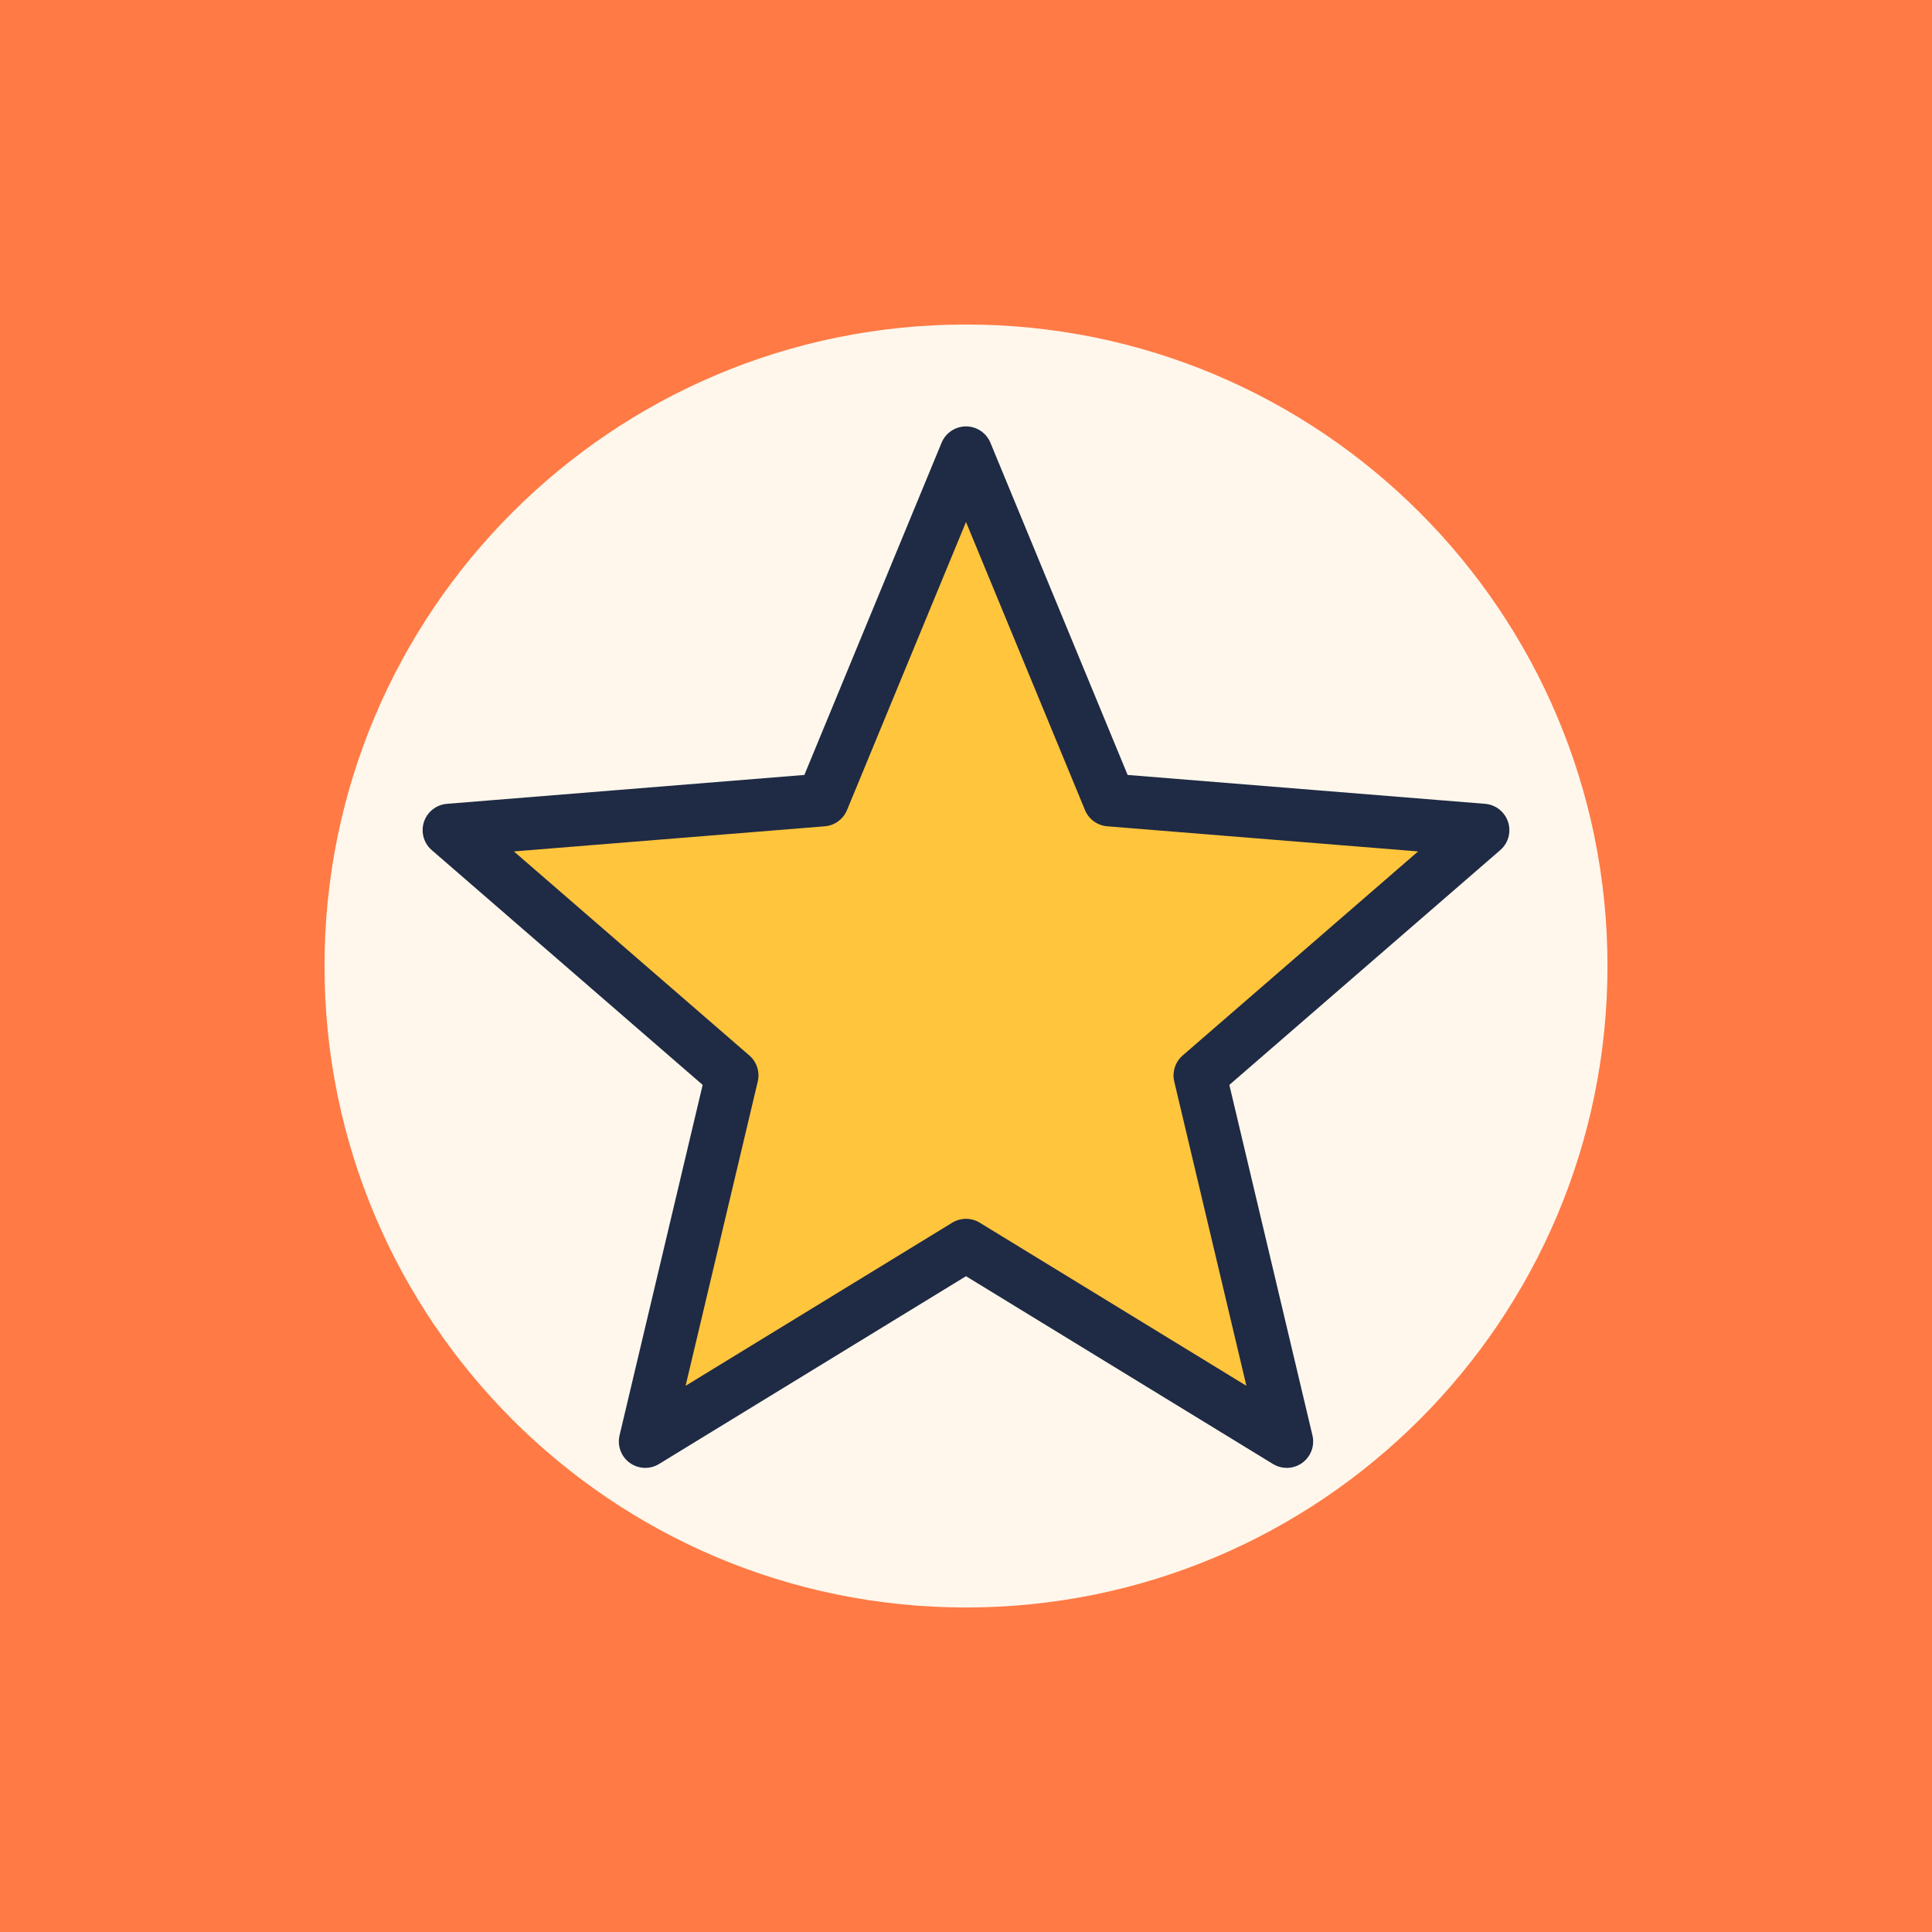
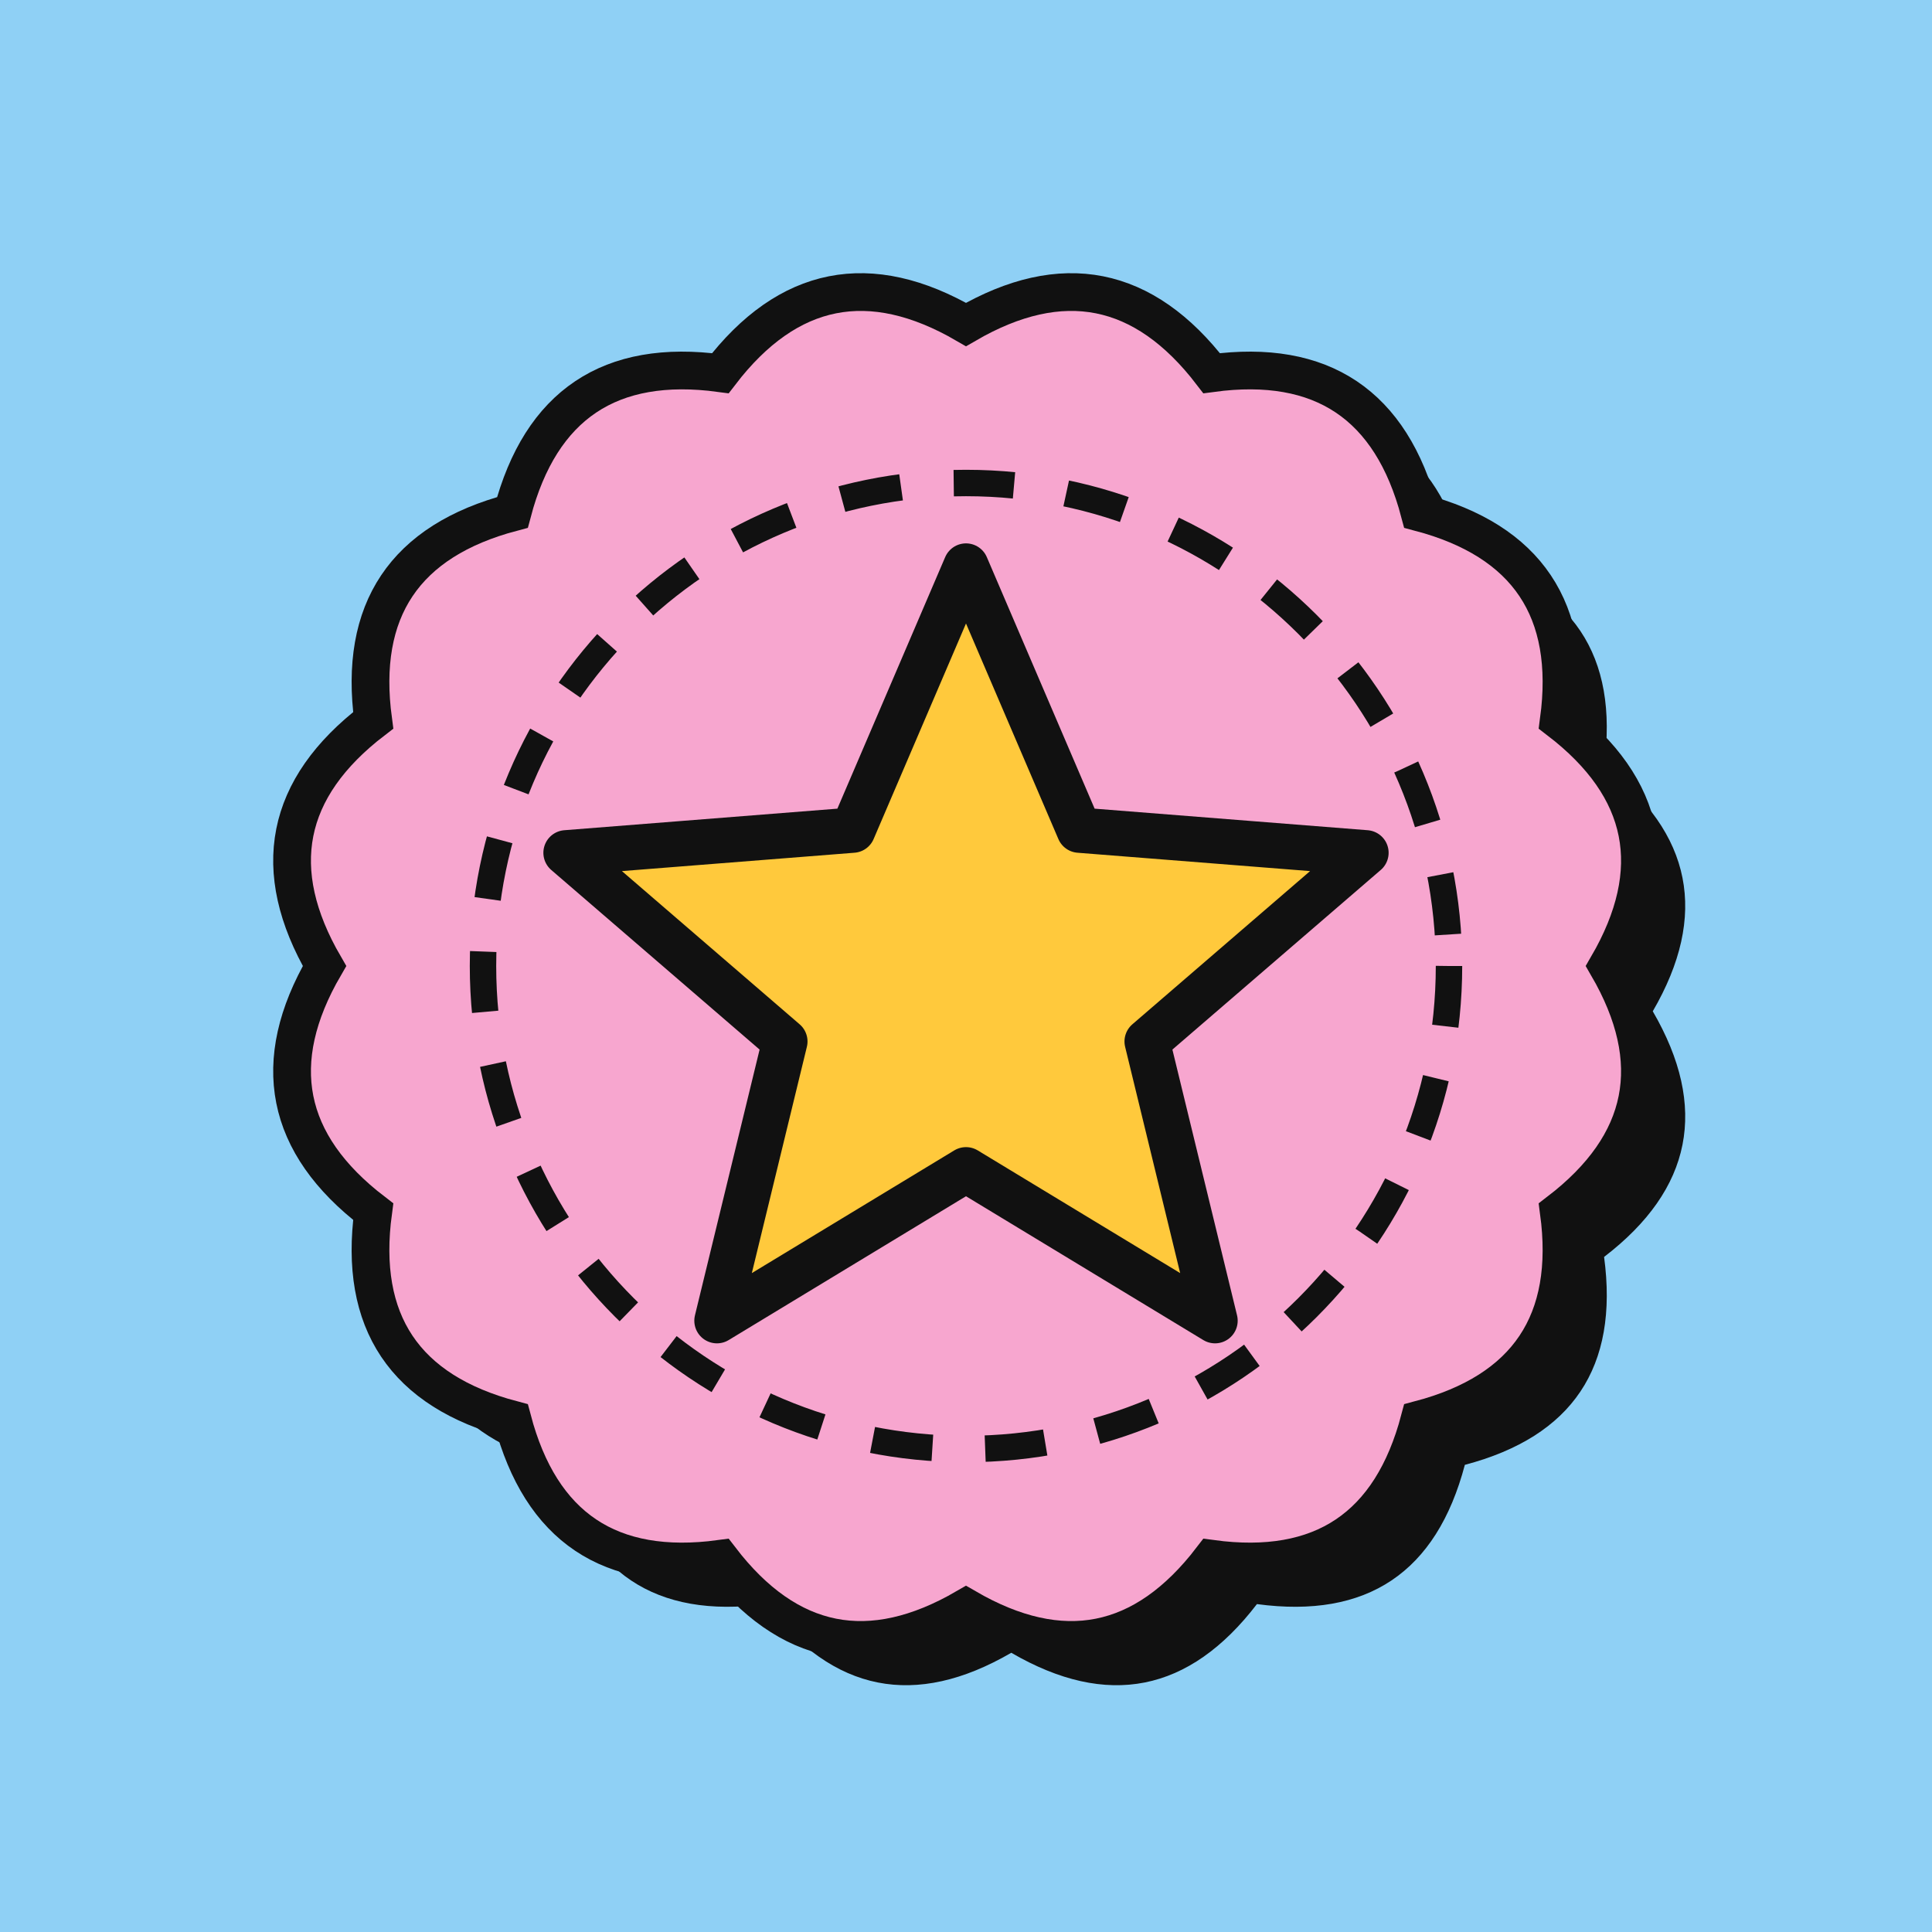
<svg xmlns="http://www.w3.org/2000/svg" viewBox="0 0 512 512">
-   <rect width="512" height="512" fill="#ff7a45" />
-   <circle cx="256" cy="256" r="170" fill="#fff7ec" />
-   <path d="M256 120l38 92 99 8-75 65 23 97-85-52-85 52 23-97-75-65 99-8z" fill="#ffc53d" stroke="#1f2a44" stroke-width="14" stroke-linejoin="round" />
+   <rect width="512" height="512" fill="#8fd0f5" />
+   <path d="M426.0 256.0 Q448.2 294.2 413.1 321.1 Q419.0 364.9 376.2 376.2 Q364.9 419.0 321.1 413.1 Q294.2 448.2 256.0 426.0 Q217.8 448.2 190.9 413.1 Q147.1 419.0 135.8 376.2 Q93.0 364.9 98.9 321.1 Q63.8 294.2 86.0 256.0 Q63.8 217.8 98.9 190.9 Q93.0 147.1 135.8 135.8 Q147.1 93.0 190.9 98.9 Q217.8 63.8 256.0 86.0 Q294.2 63.8 321.1 98.9 Q364.9 93.0 376.2 135.8 Q419.0 147.1 413.1 190.9 Q448.2 217.8 426.0 256.0Z" fill="#111" transform="translate(12 12)" />
+   <path d="M426.0 256.0 Q448.2 294.2 413.1 321.1 Q419.0 364.9 376.2 376.2 Q364.9 419.0 321.1 413.1 Q294.2 448.2 256.0 426.0 Q217.8 448.2 190.9 413.1 Q147.1 419.0 135.8 376.2 Q93.0 364.9 98.9 321.1 Q63.8 294.2 86.0 256.0 Q63.8 217.8 98.9 190.9 Q93.0 147.1 135.8 135.8 Q147.1 93.0 190.9 98.9 Q217.8 63.8 256.0 86.0 Q294.2 63.8 321.1 98.9 Q364.9 93.0 376.2 135.8 Q419.0 147.1 413.1 190.9 Q448.2 217.8 426.0 256.0Z" fill="#f7a6cf" stroke="#111" stroke-width="10" />
+   <circle cx="256" cy="256" r="128" fill="none" stroke="#111" stroke-width="7" stroke-dasharray="16 14" />
+   <path d="M256 150l30 70 76 6-58 50 18 74-66-40-66 40 18-74-58-50 76-6z" fill="#ffc93c" stroke="#111" stroke-width="12" stroke-linejoin="round" />
</svg>
